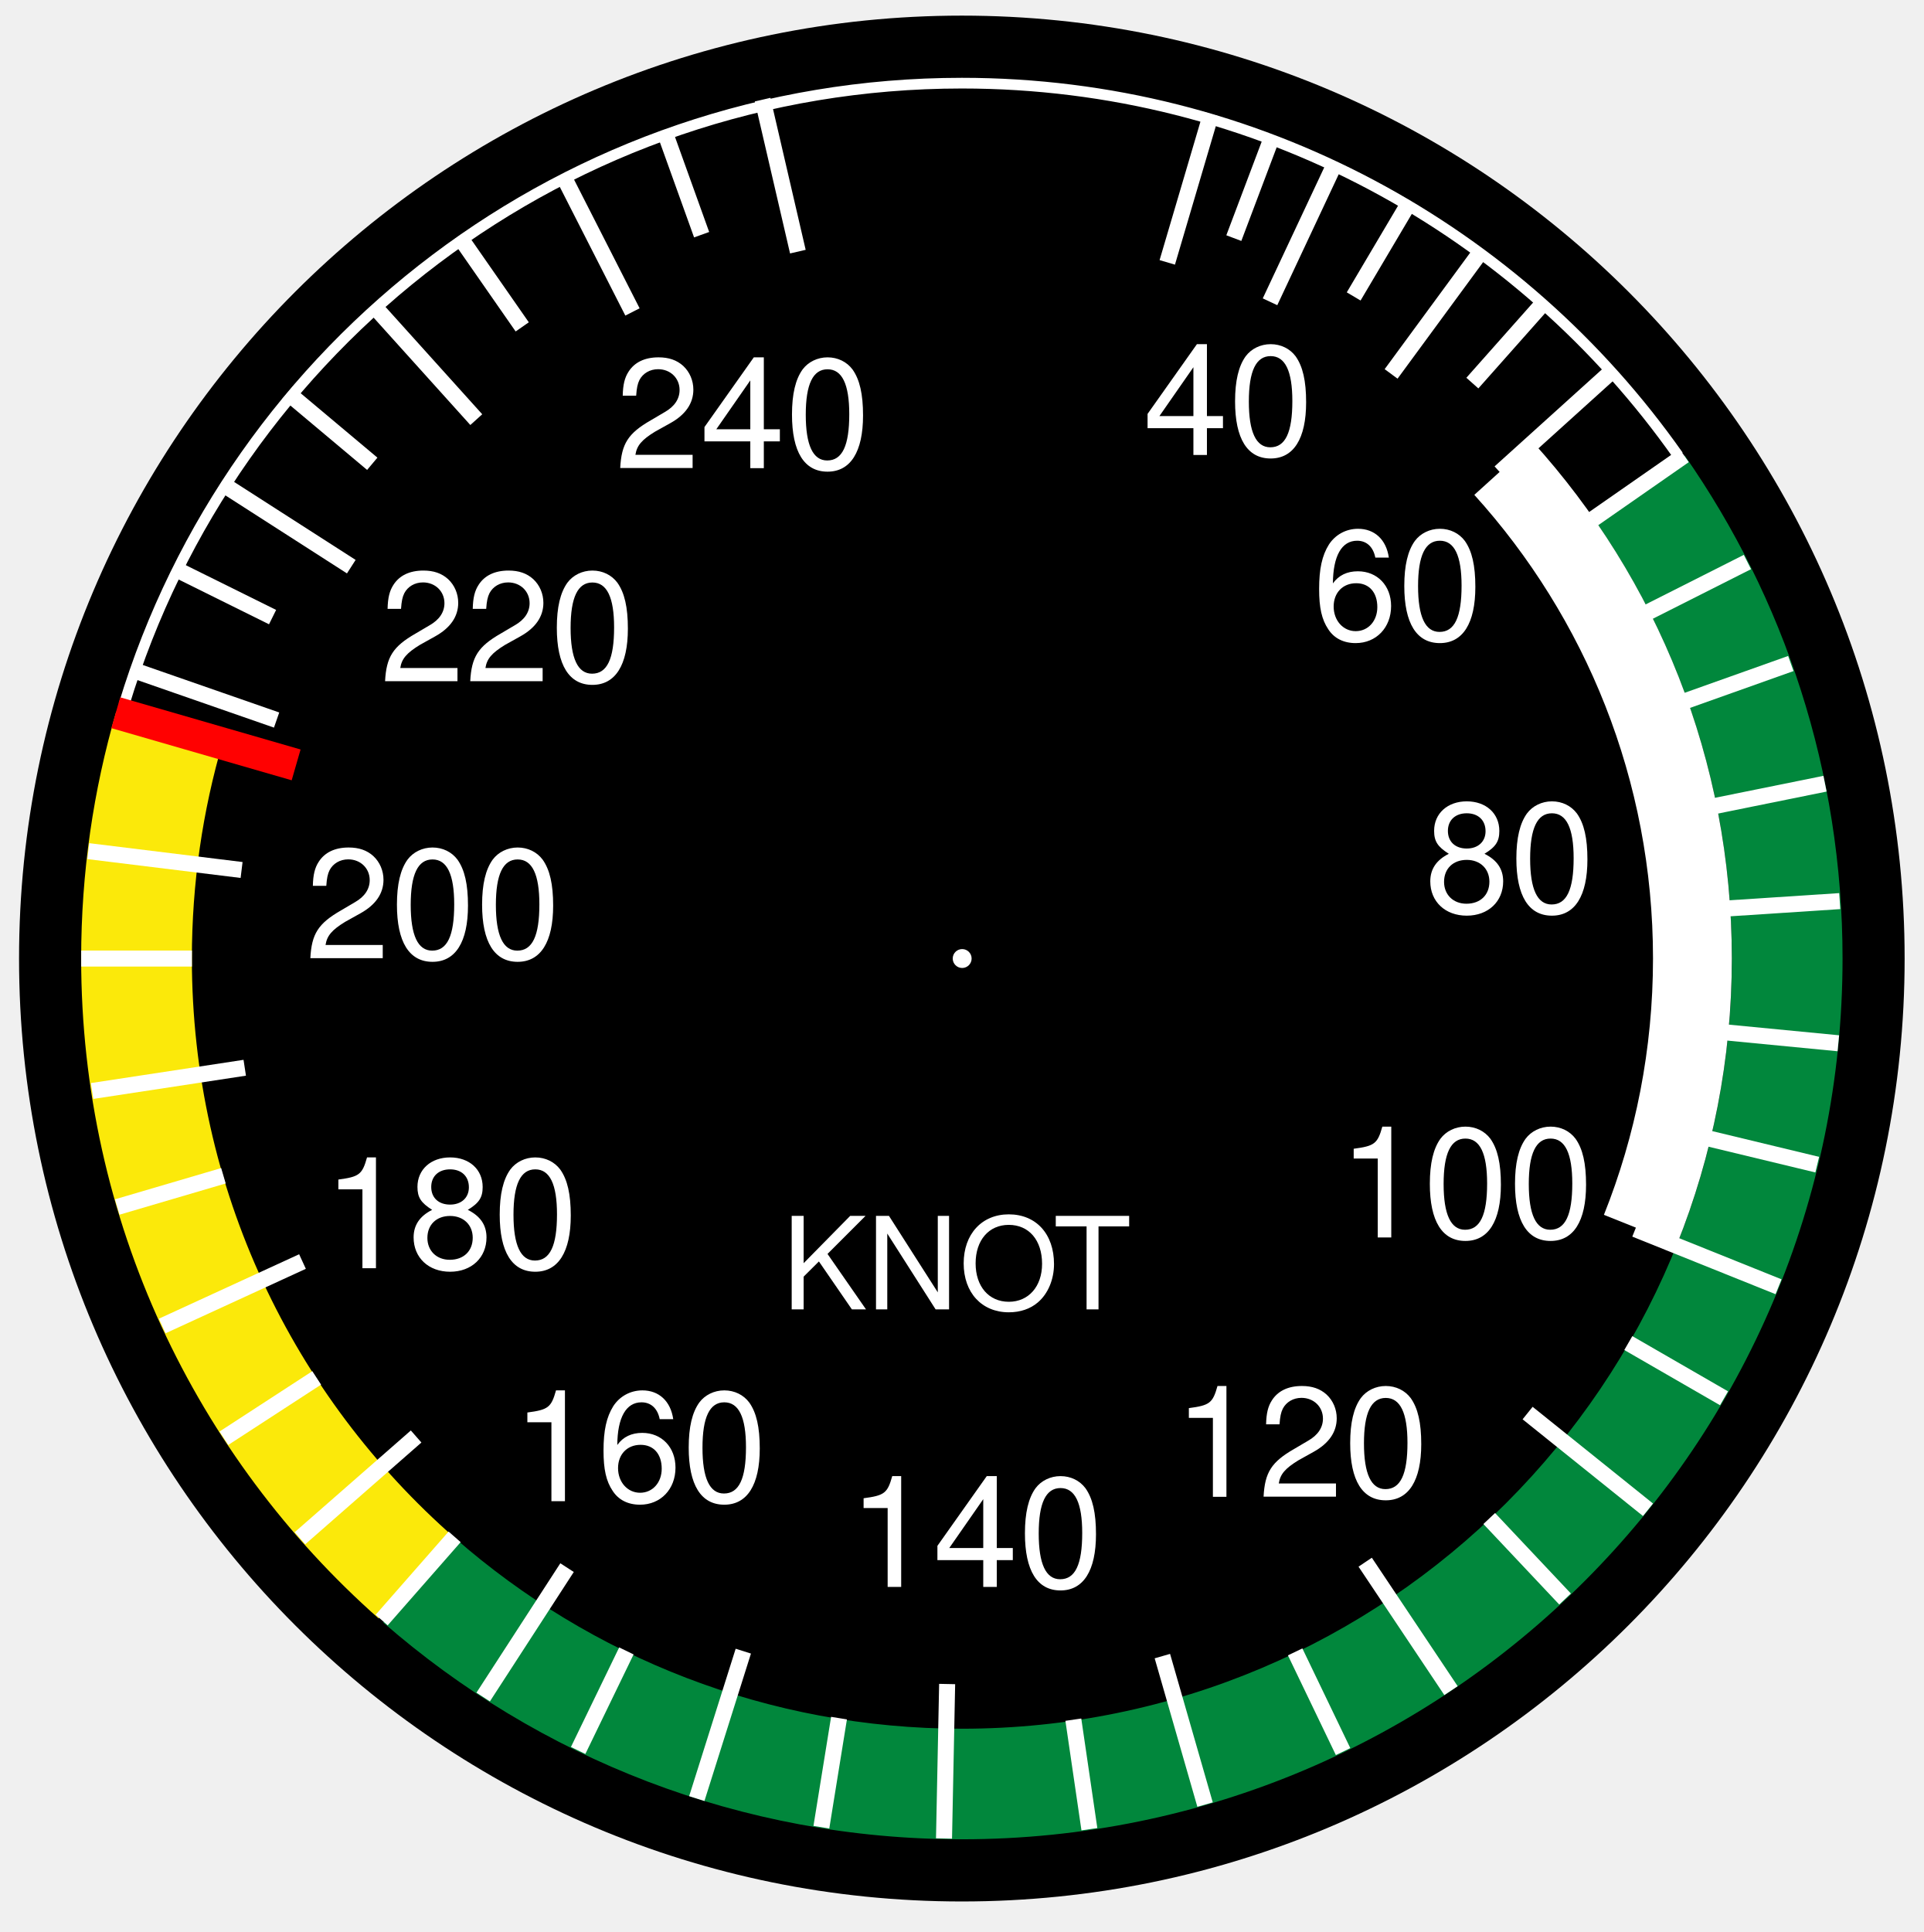
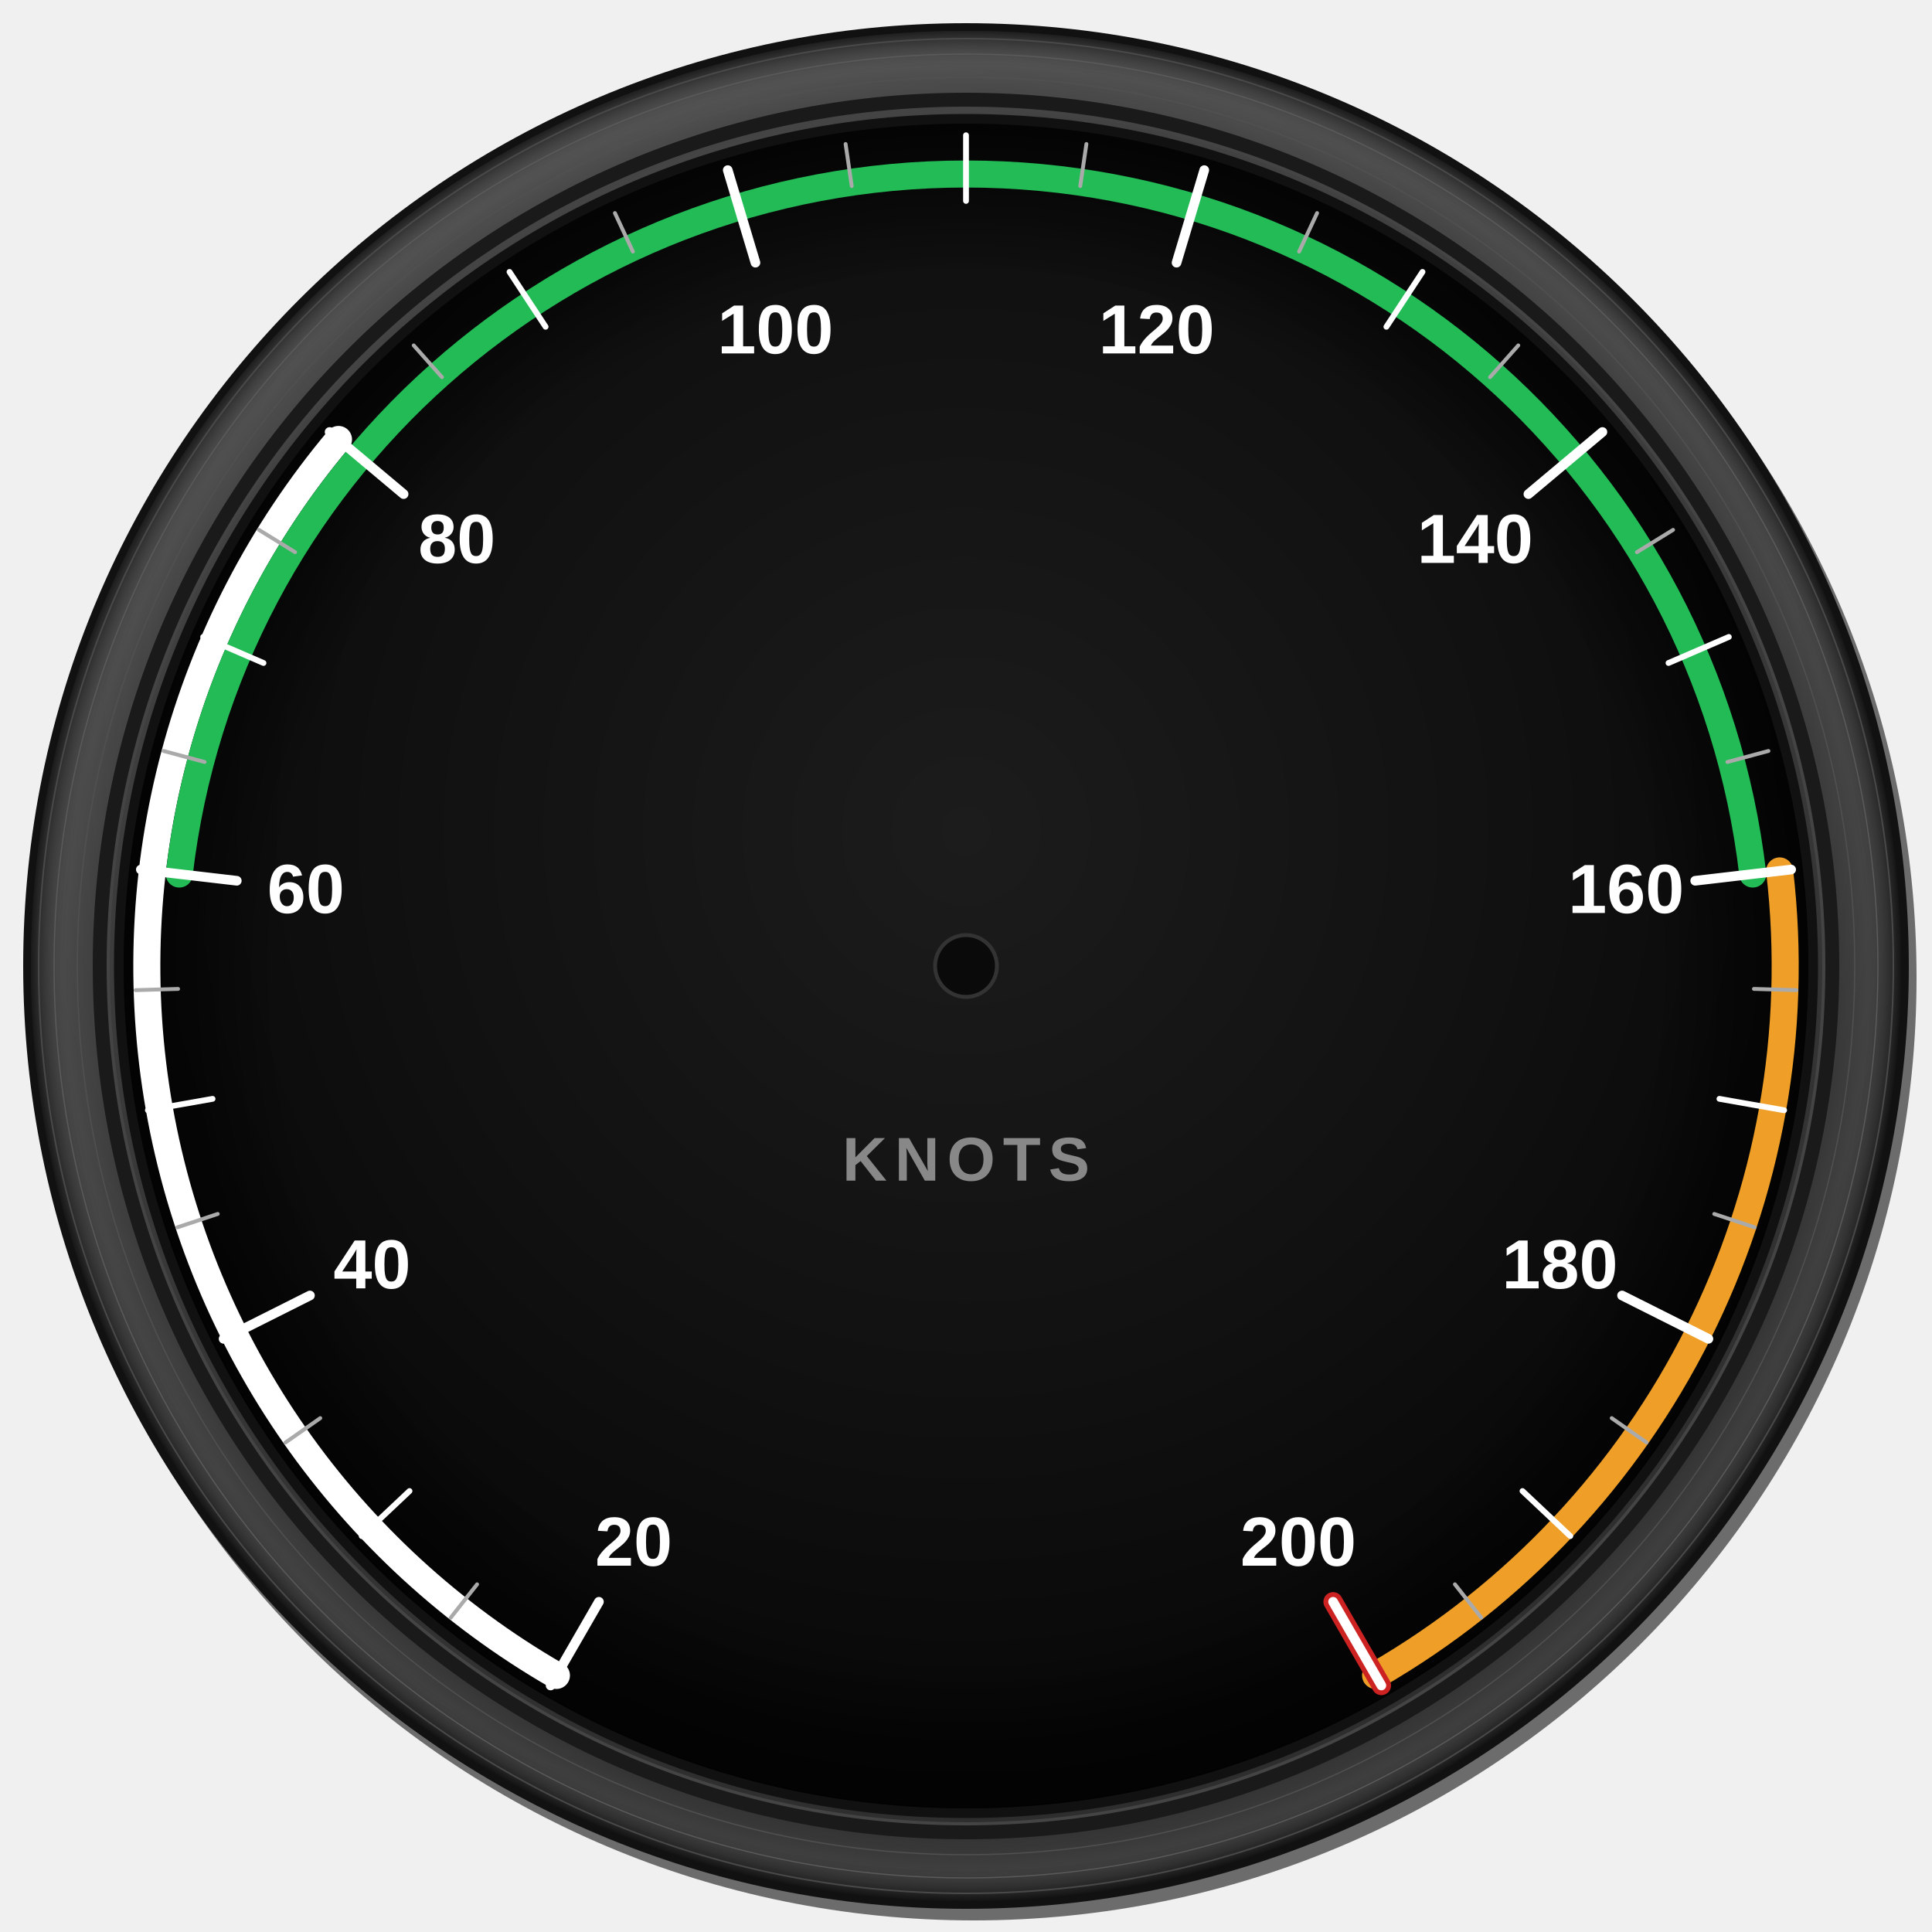
- <svg xmlns="http://www.w3.org/2000/svg" width="360" height="361.5" font-family="Nimbus Sans L,Ubuntu,Liberation Sans,Helvetica,Arial,sans-serif" font-size="28.667" text-anchor="middle">
-   <path d="M356.429 179.355a176.432 176.432 0 1 1-352.864 0 176.432 176.432 0 1 1 352.864 0" />
-   <path fill="#fbe90a" d="M21.75 133.16c-4.278 14.661-6.562 30.151-6.562 46.188 0 49.125 21.524 93.266 55.656 123.47l14.219-15.094c-30.124-26.418-49.156-65.19-49.156-108.38 0-14.063 2.02-27.648 5.78-40.5l-19.937-5.687z" />
-   <path fill="#01873c" d="m315.28 85.25-16.938 11.938c16.227 23.316 25.75 51.617 25.75 82.156 0 79.545-64.549 144.12-144.09 144.12-36.297 0-69.466-13.45-94.812-35.625l-13.469 15.75c28.966 25.271 66.851 40.562 108.28 40.562 90.976 0 164.81-73.836 164.81-164.81 0-34.98-10.923-67.405-29.531-94.094z" />
-   <path fill="none" stroke="#fff" stroke-width="2" d="M23.2 131.86C43.574 64.58 106.097 15.56 180 15.56c55.406 0 104.41 27.554 134.06 69.698" />
-   <g fill="#fff">
-     <text x="229.896" y="85.131">40</text>
-     <text x="261.563" y="119.677">60</text>
-     <text x="282.538" y="170.674">80</text>
-     <text x="274.312" y="231.541">100</text>
-     <text x="243.468" y="280.07">120</text>
-     <text x="182.601" y="296.932">140</text>
-     <text x="119.677" y="280.892">160</text>
-     <text x="84.309" y="237.299">180</text>
-     <text x="81.019" y="179.311">200</text>
-     <text x="95.002" y="127.491">220</text>
-     <text x="139.007" y="87.599">240</text>
-     <text x="179" y="245" font-size="24">KNOT</text>
-   </g>
-   <path fill="none" stroke="#ff0101" stroke-width="6" d="m55.417 143.12-33.749-9.758" />
-   <path fill="#fff" d="M181.828 179.352a1.768 1.768 0 1 1-3.536 0 1.768 1.768 0 1 1 3.536 0" />
-   <path fill="none" stroke="#fff" stroke-width="3" d="m118.36 58.368-13.121-25.757M89.131 78.519 69.815 57.082m-4.075 48.947L41.394 90.403m10.368 44.326-27.282-9.495m20.73 37.55-28.689-3.527m29.28 40.532-28.562 4.349m39.368 31.91-26.25 12.061m47.516 20.676-21.74 19.039m49.984 5.498-15.695 24.213m48.68-8.586-8.705 27.587m46.849-21.437-.585 28.905m40.863-34.128 7.989 27.782m29.965-45.353 16.06 24.031m14.336-51.936 22.529 18.095m-2.381-52.501 26.814 10.773m-17.626-48.343 28.812 2.784m-30.84-42.827 28.348-5.741m-40.337-28.45 25.817-13.029m-46.312-16.782 21.429-19.359m-41.799.944 17.097-23.28m-58.984 2.41 8.191-27.754m11.038 35.127 12.28-26.163m3.374 25.162 10.528-17.787m11.683 34.002 13.725-15.468m8.911 40.871 17.005-11.838m.455 45.846 19.502-6.94m-11.505 45.807 20.657-1.351m-24.307 44.47 20.097 4.842m-35.356 33.383 17.914 10.333m-43.94 22.497 14.19 15.062m-50.511 9.893 8.969 18.653m-50.478-5.97 3.003 20.495m-46.855-20.785-3.3 20.408m-68.633-54.324L71.425 303.13m-12.16-45.306-17.368 11.29M41.813 220l-19.873 5.845m13.974-46.488H15.197m35.812-63.89-18.534-9.18m37.19-19.508L53.812 73.477m43.916-12.314L85.917 44.194m45.384-.28-7.01-19.497m-7.07 284.49-9.026 18.625m34.517-308.89 6.598 28.441m81.586-2.529 7.244-19.184" />
-   <path fill="#fff" d="m286.84 82.688-10.938 9.906c20.776 22.95 33.438 53.378 33.438 86.75 0 16.938-3.26 33.14-9.187 47.97l13.687 5.468c6.606-16.523 10.25-34.566 10.25-53.438 0-37.183-14.1-71.086-37.25-96.656" />
+ <svg xmlns="http://www.w3.org/2000/svg" width="500" height="500" viewBox="0 0 500 500">
+   <defs>
+     <radialGradient id="face-bg" cx="50%" cy="42%" r="54%">
+       <stop offset="0%" stop-color="#1c1c1c" />
+       <stop offset="60%" stop-color="#111111" />
+       <stop offset="100%" stop-color="#080808" />
+     </radialGradient>
+     <radialGradient id="bezel-body" cx="46%" cy="38%" r="58%">
+       <stop offset="0%" stop-color="#686868" />
+       <stop offset="35%" stop-color="#3e3e3e" />
+       <stop offset="70%" stop-color="#2a2a2a" />
+       <stop offset="100%" stop-color="#161616" />
+     </radialGradient>
+     <radialGradient id="bezel-sheen" cx="50%" cy="50%" r="50%">
+       <stop offset="78%" stop-color="#000000" stop-opacity="0" />
+       <stop offset="90%" stop-color="#888888" stop-opacity="0.18" />
+       <stop offset="96%" stop-color="#cccccc" stop-opacity="0.22" />
+       <stop offset="100%" stop-color="#000000" stop-opacity="0.5" />
+     </radialGradient>
+     <radialGradient id="inner-bevel" cx="50%" cy="50%" r="50%">
+       <stop offset="82%" stop-color="#000000" stop-opacity="0" />
+       <stop offset="92%" stop-color="#000000" stop-opacity="0.45" />
+       <stop offset="100%" stop-color="#000000" stop-opacity="0.70" />
+     </radialGradient>
+     <clipPath id="face-clip">
+       <circle cx="250" cy="250" r="218" />
+     </clipPath>
+   </defs>
+   <circle cx="252" cy="253" r="244" fill="#000000" fill-opacity="0.55" />
+   <circle cx="250" cy="250" r="244" fill="#111111" />
+   <circle cx="250" cy="250" r="242" fill="url(#bezel-body)" />
+   <circle cx="250" cy="250" r="240" fill="none" stroke="#555" stroke-width="0.4" />
+   <circle cx="250" cy="250" r="236" fill="none" stroke="#444" stroke-width="0.3" />
+   <circle cx="250" cy="250" r="230" fill="none" stroke="#333" stroke-width="0.3" />
+   <path d="M 105 112 A 206 206 0 0 1 328 62" fill="none" stroke="#888" stroke-width="1.2" stroke-linecap="round" opacity="0.28" />
+   <circle cx="250" cy="250" r="242" fill="url(#bezel-sheen)" />
+   <circle cx="250" cy="250" r="224" fill="none" stroke="#1a1a1a" stroke-width="4" />
+   <circle cx="250" cy="250" r="222" fill="none" stroke="#444444" stroke-width="0.8" />
+   <circle cx="250" cy="250" r="219" fill="none" stroke="#111111" stroke-width="3" />
+   <circle cx="250" cy="250" r="218" fill="url(#face-bg)" />
+   <circle cx="250" cy="250" r="218" fill="url(#inner-bevel)" />
+   <path d="M 144.0 433.6 A 212 212 0 0 1 87.6 113.73" fill="none" stroke="#ffffff" stroke-width="7" stroke-linecap="round" clip-path="url(#face-clip)" />
+   <path d="M 46.39 226.2 A 205 205 0 0 1 453.61 226.2" fill="none" stroke="#22bb55" stroke-width="7" stroke-linecap="round" clip-path="url(#face-clip)" />
+   <path d="M 460.57 225.39 A 212 212 0 0 1 356.0 433.6" fill="none" stroke="#EF9F27" stroke-width="7" stroke-linecap="round" clip-path="url(#face-clip)" />
+   <line x1="357.5" y1="436.2" x2="345.0" y2="414.54" stroke="#cc2222" stroke-width="5" stroke-linecap="round" />
+   <line x1="142.5" y1="436.2" x2="155.0" y2="414.54" stroke="#ffffff" stroke-width="2.5" stroke-linecap="round" />
+   <line x1="57.87" y1="346.49" x2="80.21" y2="335.27" stroke="#ffffff" stroke-width="2.5" stroke-linecap="round" />
+   <line x1="36.45" y1="225.04" x2="61.28" y2="227.94" stroke="#ffffff" stroke-width="2.5" stroke-linecap="round" />
+   <line x1="85.3" y1="111.8" x2="104.45" y2="127.87" stroke="#ffffff" stroke-width="2.5" stroke-linecap="round" />
+   <line x1="188.34" y1="44.03" x2="195.51" y2="67.98" stroke="#ffffff" stroke-width="2.5" stroke-linecap="round" />
+   <line x1="311.66" y1="44.03" x2="304.49" y2="67.98" stroke="#ffffff" stroke-width="2.5" stroke-linecap="round" />
+   <line x1="414.7" y1="111.8" x2="395.55" y2="127.87" stroke="#ffffff" stroke-width="2.5" stroke-linecap="round" />
+   <line x1="463.55" y1="225.04" x2="438.72" y2="227.94" stroke="#ffffff" stroke-width="2.5" stroke-linecap="round" />
+   <line x1="442.13" y1="346.49" x2="419.79" y2="335.27" stroke="#ffffff" stroke-width="2.5" stroke-linecap="round" />
+   <line x1="357.5" y1="436.2" x2="345.0" y2="414.54" stroke="#ffffff" stroke-width="2.5" stroke-linecap="round" />
+   <line x1="93.61" y1="397.54" x2="105.98" y2="385.88" stroke="#ffffff" stroke-width="1.5" stroke-linecap="round" />
+   <line x1="38.27" y1="287.33" x2="55.01" y2="284.38" stroke="#ffffff" stroke-width="1.5" stroke-linecap="round" />
+   <line x1="52.58" y1="164.84" x2="68.19" y2="171.58" stroke="#ffffff" stroke-width="1.5" stroke-linecap="round" />
+   <line x1="131.86" y1="70.37" x2="141.2" y2="84.57" stroke="#ffffff" stroke-width="1.5" stroke-linecap="round" />
+   <line x1="250.0" y1="35.0" x2="250.0" y2="52.0" stroke="#ffffff" stroke-width="1.5" stroke-linecap="round" />
+   <line x1="368.14" y1="70.37" x2="358.8" y2="84.57" stroke="#ffffff" stroke-width="1.5" stroke-linecap="round" />
+   <line x1="447.42" y1="164.84" x2="431.81" y2="171.58" stroke="#ffffff" stroke-width="1.5" stroke-linecap="round" />
+   <line x1="461.73" y1="287.33" x2="444.99" y2="284.38" stroke="#ffffff" stroke-width="1.5" stroke-linecap="round" />
+   <line x1="406.39" y1="397.54" x2="394.02" y2="385.88" stroke="#ffffff" stroke-width="1.5" stroke-linecap="round" />
+   <line x1="116.65" y1="418.65" x2="123.47" y2="410.02" stroke="#aaaaaa" stroke-width="1" stroke-linecap="round" />
+   <line x1="73.88" y1="373.32" x2="82.89" y2="367.01" stroke="#aaaaaa" stroke-width="1" stroke-linecap="round" />
+   <line x1="45.91" y1="317.63" x2="56.35" y2="314.17" stroke="#aaaaaa" stroke-width="1" stroke-linecap="round" />
+   <line x1="35.09" y1="256.25" x2="46.09" y2="255.93" stroke="#aaaaaa" stroke-width="1" stroke-linecap="round" />
+   <line x1="42.33" y1="194.35" x2="52.95" y2="197.2" stroke="#aaaaaa" stroke-width="1" stroke-linecap="round" />
+   <line x1="67.01" y1="137.13" x2="76.37" y2="142.9" stroke="#aaaaaa" stroke-width="1" stroke-linecap="round" />
+   <line x1="107.07" y1="89.39" x2="114.38" y2="97.61" stroke="#aaaaaa" stroke-width="1" stroke-linecap="round" />
+   <line x1="159.14" y1="55.14" x2="163.79" y2="65.11" stroke="#aaaaaa" stroke-width="1" stroke-linecap="round" />
+   <line x1="218.84" y1="37.27" x2="220.43" y2="48.15" stroke="#aaaaaa" stroke-width="1" stroke-linecap="round" />
+   <line x1="281.16" y1="37.27" x2="279.57" y2="48.15" stroke="#aaaaaa" stroke-width="1" stroke-linecap="round" />
+   <line x1="340.86" y1="55.14" x2="336.21" y2="65.11" stroke="#aaaaaa" stroke-width="1" stroke-linecap="round" />
+   <line x1="392.93" y1="89.39" x2="385.62" y2="97.61" stroke="#aaaaaa" stroke-width="1" stroke-linecap="round" />
+   <line x1="432.99" y1="137.13" x2="423.63" y2="142.9" stroke="#aaaaaa" stroke-width="1" stroke-linecap="round" />
+   <line x1="457.67" y1="194.35" x2="447.05" y2="197.2" stroke="#aaaaaa" stroke-width="1" stroke-linecap="round" />
+   <line x1="464.91" y1="256.25" x2="453.91" y2="255.93" stroke="#aaaaaa" stroke-width="1" stroke-linecap="round" />
+   <line x1="454.09" y1="317.63" x2="443.65" y2="314.17" stroke="#aaaaaa" stroke-width="1" stroke-linecap="round" />
+   <line x1="426.12" y1="373.32" x2="417.11" y2="367.01" stroke="#aaaaaa" stroke-width="1" stroke-linecap="round" />
+   <line x1="383.35" y1="418.65" x2="376.53" y2="410.02" stroke="#aaaaaa" stroke-width="1" stroke-linecap="round" />
+   <text x="164.0" y="398.96" text-anchor="middle" dominant-baseline="central" font-family="Arial Narrow,Arial,sans-serif" font-size="18" font-weight="700" fill="#ffffff">20</text>
+   <text x="96.3" y="327.19" text-anchor="middle" dominant-baseline="central" font-family="Arial Narrow,Arial,sans-serif" font-size="18" font-weight="700" fill="#ffffff">40</text>
+   <text x="79.16" y="230.03" text-anchor="middle" dominant-baseline="central" font-family="Arial Narrow,Arial,sans-serif" font-size="18" font-weight="700" fill="#ffffff">60</text>
+   <text x="118.24" y="139.44" text-anchor="middle" dominant-baseline="central" font-family="Arial Narrow,Arial,sans-serif" font-size="18" font-weight="700" fill="#ffffff">80</text>
+   <text x="200.67" y="85.23" text-anchor="middle" dominant-baseline="central" font-family="Arial Narrow,Arial,sans-serif" font-size="18" font-weight="700" fill="#ffffff">100</text>
+   <text x="299.33" y="85.23" text-anchor="middle" dominant-baseline="central" font-family="Arial Narrow,Arial,sans-serif" font-size="18" font-weight="700" fill="#ffffff">120</text>
+   <text x="381.76" y="139.44" text-anchor="middle" dominant-baseline="central" font-family="Arial Narrow,Arial,sans-serif" font-size="18" font-weight="700" fill="#ffffff">140</text>
+   <text x="420.84" y="230.03" text-anchor="middle" dominant-baseline="central" font-family="Arial Narrow,Arial,sans-serif" font-size="18" font-weight="700" fill="#ffffff">160</text>
+   <text x="403.7" y="327.19" text-anchor="middle" dominant-baseline="central" font-family="Arial Narrow,Arial,sans-serif" font-size="18" font-weight="700" fill="#ffffff">180</text>
+   <text x="336.0" y="398.96" text-anchor="middle" dominant-baseline="central" font-family="Arial Narrow,Arial,sans-serif" font-size="18" font-weight="700" fill="#ffffff">200</text>
+   <text x="250" y="300" text-anchor="middle" dominant-baseline="central" font-family="Arial Narrow,Arial,sans-serif" font-size="16" font-weight="700" letter-spacing="2" fill="#888888">KNOTS</text>
+   <circle cx="250" cy="250" r="8" fill="#0a0a0a" stroke="#333333" stroke-width="1" />
</svg>
